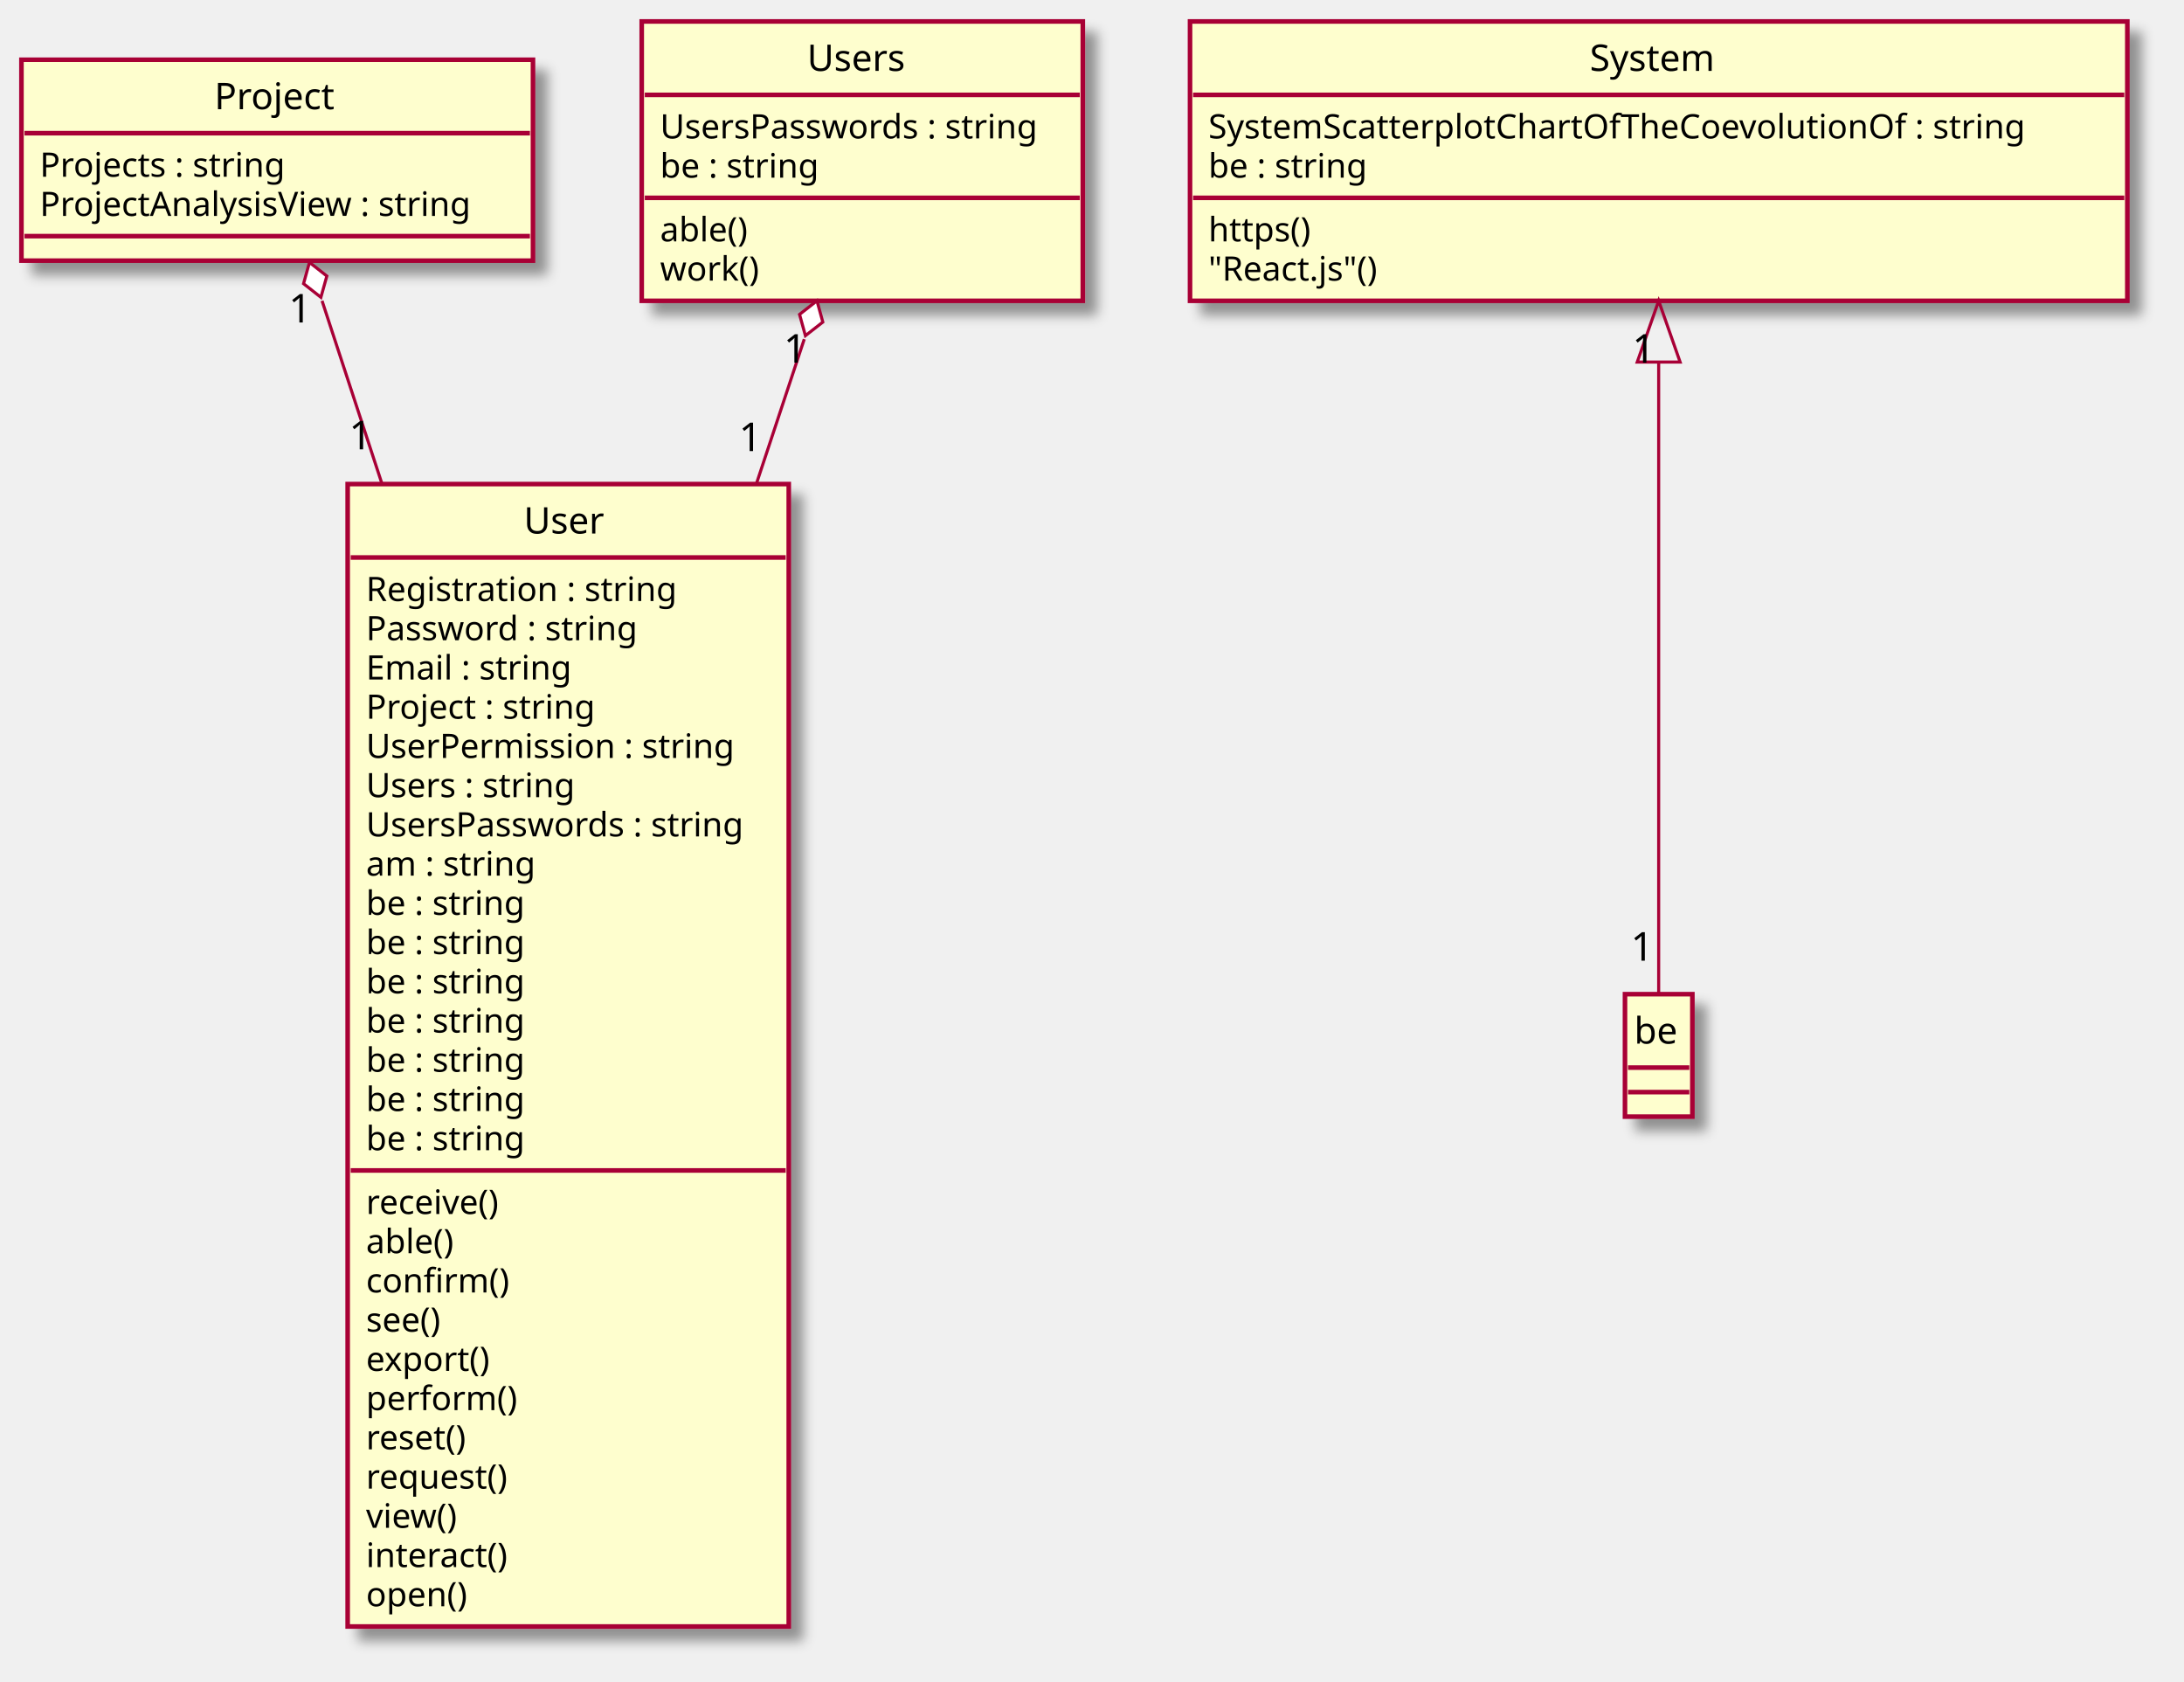
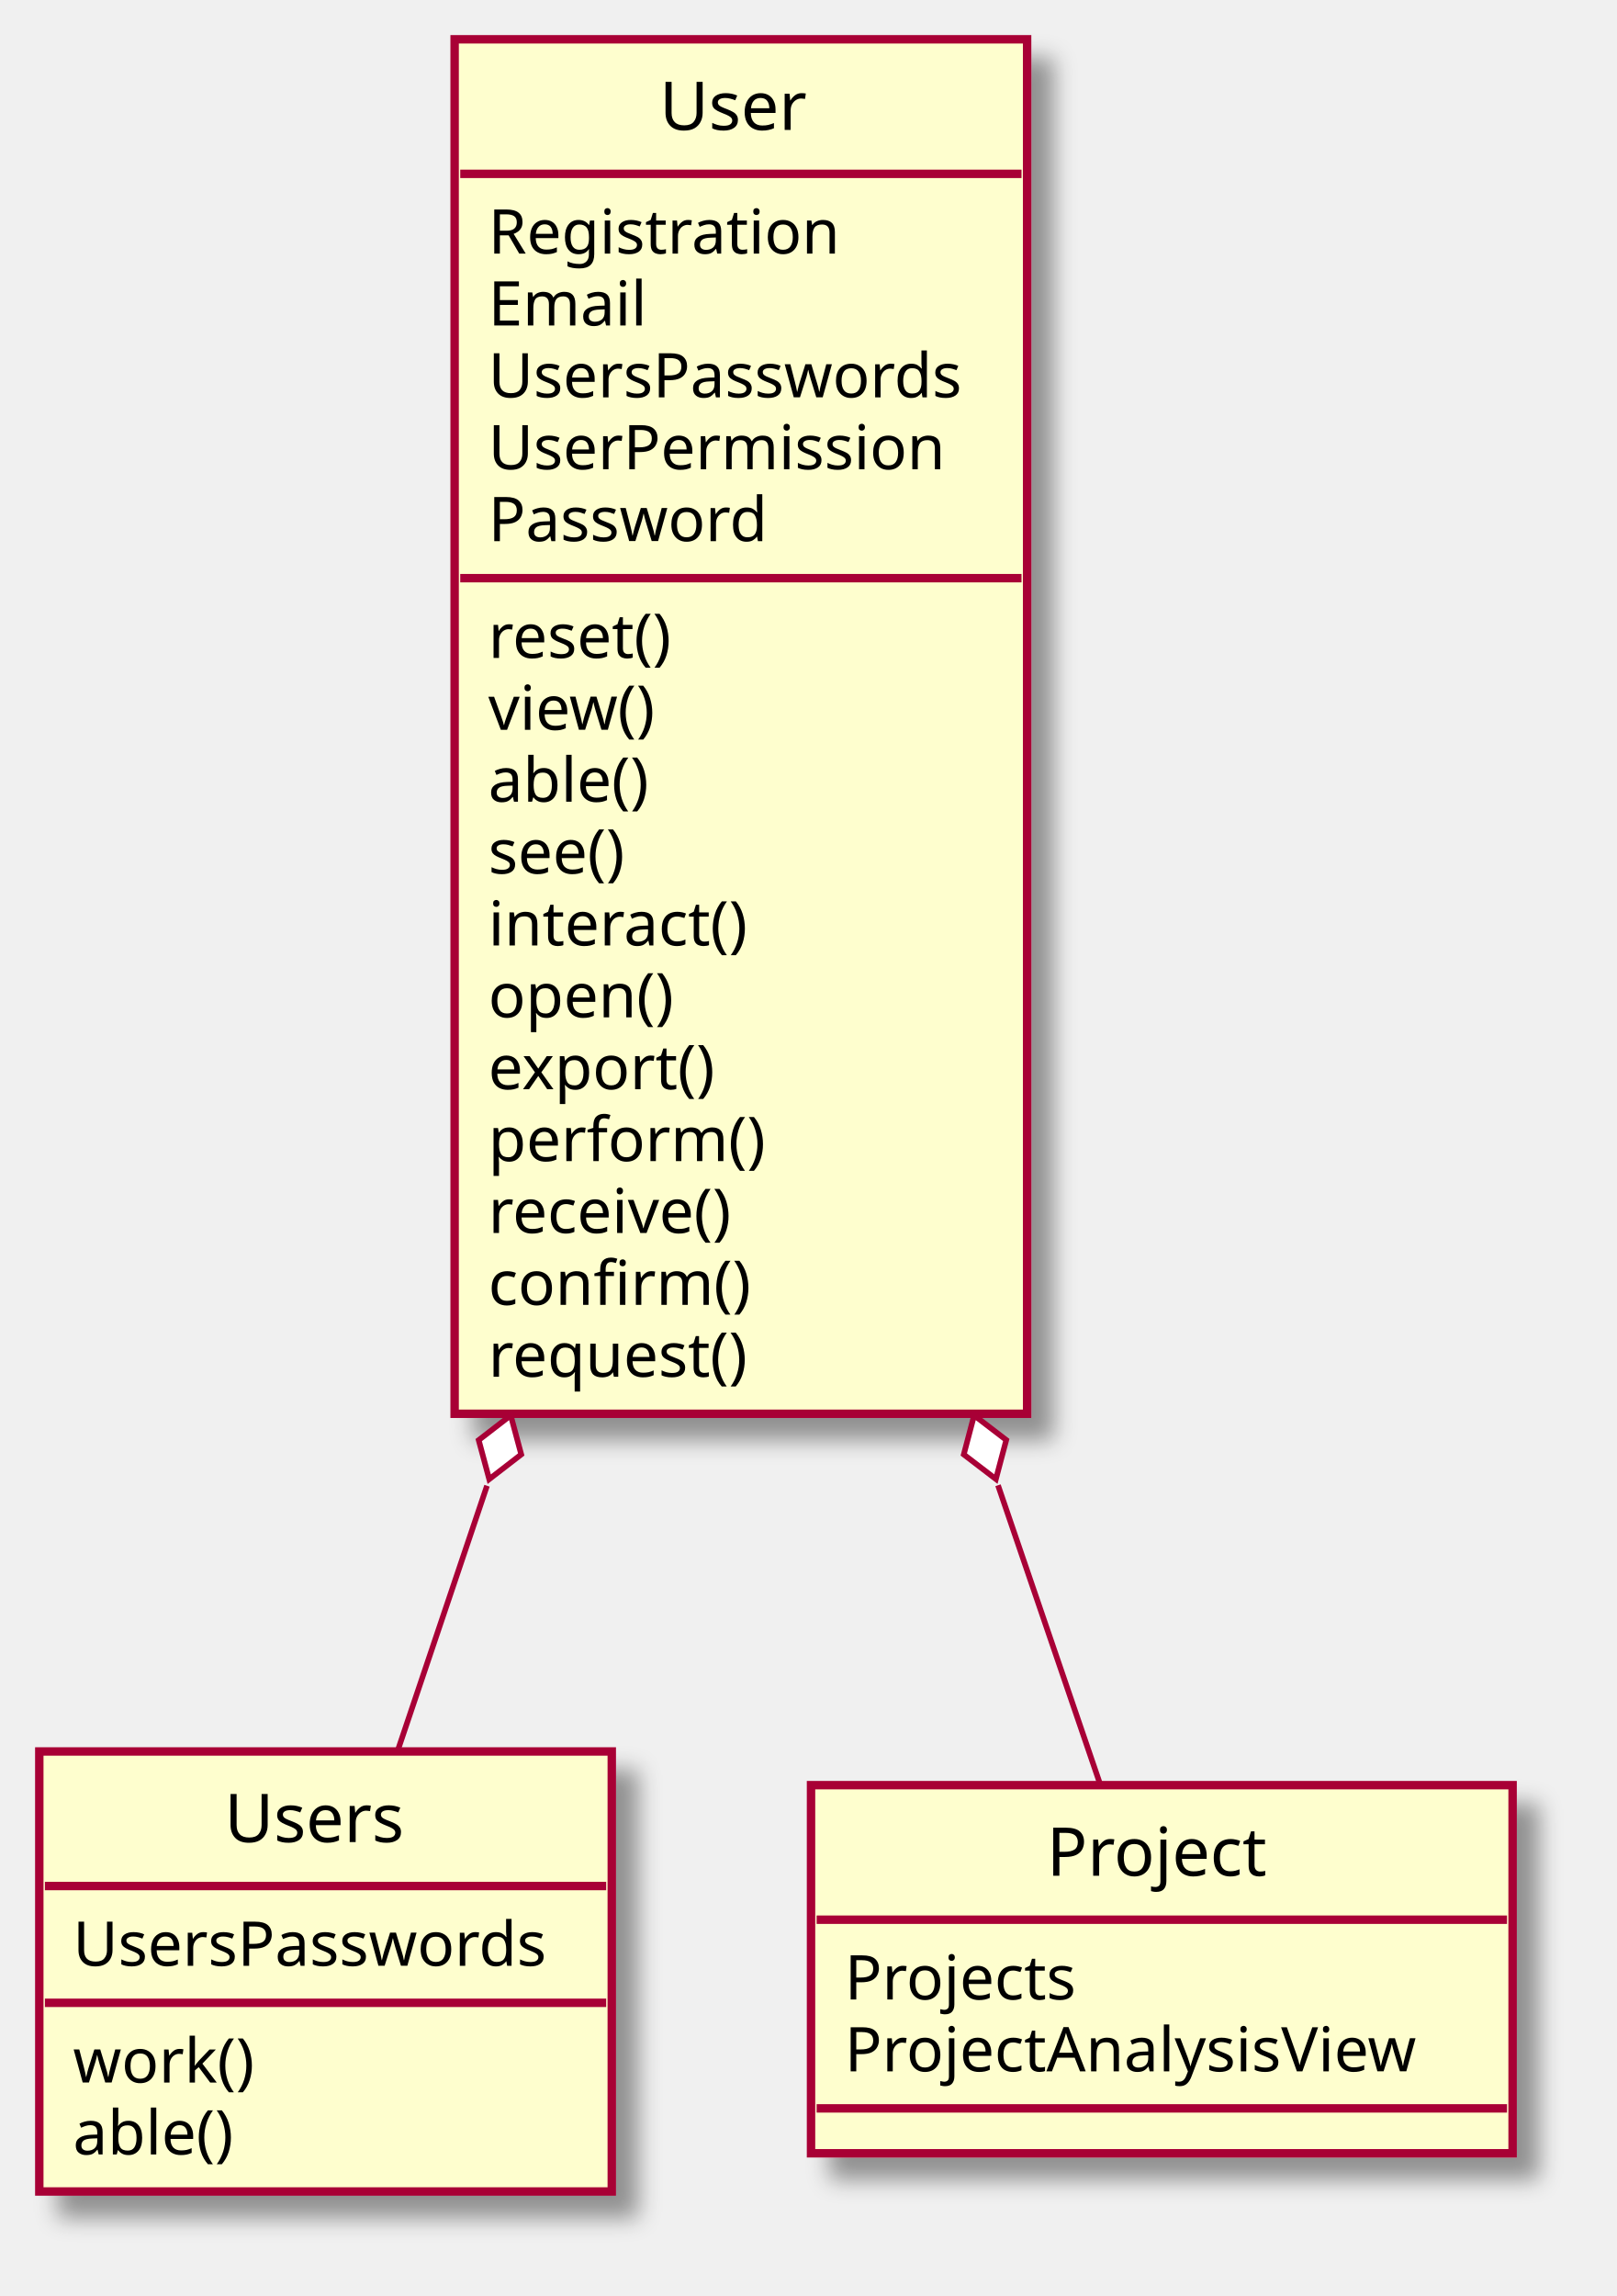
- <svg xmlns="http://www.w3.org/2000/svg" contentScriptType="application/ecmascript" contentStyleType="text/css" height="549px" preserveAspectRatio="none" style="width:713px;height:549px;" version="1.1" viewBox="0 0 713 549" width="713px" zoomAndPan="magnify">
+ <svg xmlns="http://www.w3.org/2000/svg" contentScriptType="application/ecmascript" contentStyleType="text/css" height="409px" preserveAspectRatio="none" style="width:288px;height:409px;" version="1.1" viewBox="0 0 288 409" width="288px" zoomAndPan="magnify">
  <defs>
-     <filter height="300%" id="frgaq7wgezphq" width="300%" x="-1" y="-1">
+     <filter height="300%" id="f1avtnb1nza010" width="300%" x="-1" y="-1">
      <feGaussianBlur result="blurOut" stdDeviation="2.0" />
      <feColorMatrix in="blurOut" result="blurOut2" type="matrix" values="0 0 0 0 0 0 0 0 0 0 0 0 0 0 0 0 0 0 .4 0" />
      <feOffset dx="4.0" dy="4.0" in="blurOut2" result="blurOut3" />
      <feBlend in="SourceGraphic" in2="blurOut3" mode="normal" />
    </filter>
  </defs>
  <g>
-     <rect codeLine="2" fill="#FEFECE" filter="url(#frgaq7wgezphq)" height="372.891" id="User" style="stroke: #A80036; stroke-width: 1.5;" width="144" x="113.5" y="158" />
-     <text fill="#000000" font-family="sans-serif" font-size="12" lengthAdjust="spacingAndGlyphs" textLength="29" x="171" y="174.139">User</text>
-     <line style="stroke: #A80036; stroke-width: 1.5;" x1="114.5" x2="256.5" y1="181.969" y2="181.969" />
-     <text fill="#000000" font-family="sans-serif" font-size="11" lengthAdjust="spacingAndGlyphs" textLength="109" x="119.5" y="196.179">Registration : string</text>
-     <text fill="#000000" font-family="sans-serif" font-size="11" lengthAdjust="spacingAndGlyphs" textLength="94" x="119.5" y="208.984">Password : string</text>
-     <text fill="#000000" font-family="sans-serif" font-size="11" lengthAdjust="spacingAndGlyphs" textLength="73" x="119.5" y="221.789">Email : string</text>
-     <text fill="#000000" font-family="sans-serif" font-size="11" lengthAdjust="spacingAndGlyphs" textLength="80" x="119.5" y="234.593">Project : string</text>
-     <text fill="#000000" font-family="sans-serif" font-size="11" lengthAdjust="spacingAndGlyphs" textLength="129" x="119.5" y="247.398">UserPermission : string</text>
-     <text fill="#000000" font-family="sans-serif" font-size="11" lengthAdjust="spacingAndGlyphs" textLength="74" x="119.5" y="260.203">Users : string</text>
-     <text fill="#000000" font-family="sans-serif" font-size="11" lengthAdjust="spacingAndGlyphs" textLength="132" x="119.5" y="273.007">UsersPasswords : string</text>
-     <text fill="#000000" font-family="sans-serif" font-size="11" lengthAdjust="spacingAndGlyphs" textLength="60" x="119.5" y="285.812">am : string</text>
-     <text fill="#000000" font-family="sans-serif" font-size="11" lengthAdjust="spacingAndGlyphs" textLength="57" x="119.5" y="298.617">be : string</text>
-     <text fill="#000000" font-family="sans-serif" font-size="11" lengthAdjust="spacingAndGlyphs" textLength="57" x="119.5" y="311.421">be : string</text>
-     <text fill="#000000" font-family="sans-serif" font-size="11" lengthAdjust="spacingAndGlyphs" textLength="57" x="119.5" y="324.226">be : string</text>
-     <text fill="#000000" font-family="sans-serif" font-size="11" lengthAdjust="spacingAndGlyphs" textLength="57" x="119.5" y="337.031">be : string</text>
-     <text fill="#000000" font-family="sans-serif" font-size="11" lengthAdjust="spacingAndGlyphs" textLength="57" x="119.5" y="349.835">be : string</text>
-     <text fill="#000000" font-family="sans-serif" font-size="11" lengthAdjust="spacingAndGlyphs" textLength="57" x="119.5" y="362.64">be : string</text>
-     <text fill="#000000" font-family="sans-serif" font-size="11" lengthAdjust="spacingAndGlyphs" textLength="57" x="119.5" y="375.445">be : string</text>
-     <line style="stroke: #A80036; stroke-width: 1.5;" x1="114.5" x2="256.5" y1="382.039" y2="382.039" />
-     <text fill="#000000" font-family="sans-serif" font-size="11" lengthAdjust="spacingAndGlyphs" textLength="52" x="119.5" y="396.25">receive()</text>
-     <text fill="#000000" font-family="sans-serif" font-size="11" lengthAdjust="spacingAndGlyphs" textLength="33" x="119.5" y="409.054">able()</text>
-     <text fill="#000000" font-family="sans-serif" font-size="11" lengthAdjust="spacingAndGlyphs" textLength="50" x="119.5" y="421.859">confirm()</text>
-     <text fill="#000000" font-family="sans-serif" font-size="11" lengthAdjust="spacingAndGlyphs" textLength="30" x="119.5" y="434.664">see()</text>
-     <text fill="#000000" font-family="sans-serif" font-size="11" lengthAdjust="spacingAndGlyphs" textLength="45" x="119.5" y="447.468">export()</text>
-     <text fill="#000000" font-family="sans-serif" font-size="11" lengthAdjust="spacingAndGlyphs" textLength="53" x="119.5" y="460.273">perform()</text>
-     <text fill="#000000" font-family="sans-serif" font-size="11" lengthAdjust="spacingAndGlyphs" textLength="38" x="119.5" y="473.078">reset()</text>
-     <text fill="#000000" font-family="sans-serif" font-size="11" lengthAdjust="spacingAndGlyphs" textLength="52" x="119.5" y="485.882">request()</text>
-     <text fill="#000000" font-family="sans-serif" font-size="11" lengthAdjust="spacingAndGlyphs" textLength="35" x="119.5" y="498.687">view()</text>
-     <text fill="#000000" font-family="sans-serif" font-size="11" lengthAdjust="spacingAndGlyphs" textLength="51" x="119.5" y="511.492">interact()</text>
-     <text fill="#000000" font-family="sans-serif" font-size="11" lengthAdjust="spacingAndGlyphs" textLength="37" x="119.5" y="524.296">open()</text>
-     <rect codeLine="30" fill="#FEFECE" filter="url(#frgaq7wgezphq)" height="91.188" id="System" style="stroke: #A80036; stroke-width: 1.5;" width="306" x="388.5" y="7" />
-     <text fill="#000000" font-family="sans-serif" font-size="12" lengthAdjust="spacingAndGlyphs" textLength="45" x="519" y="23.139">System</text>
-     <line style="stroke: #A80036; stroke-width: 1.5;" x1="389.5" x2="693.5" y1="30.969" y2="30.969" />
-     <text fill="#000000" font-family="sans-serif" font-size="11" lengthAdjust="spacingAndGlyphs" textLength="294" x="394.5" y="45.179">SystemScatterplotChartOfTheCoevolutionOf : string</text>
-     <text fill="#000000" font-family="sans-serif" font-size="11" lengthAdjust="spacingAndGlyphs" textLength="57" x="394.5" y="57.984">be : string</text>
-     <line style="stroke: #A80036; stroke-width: 1.5;" x1="389.5" x2="693.5" y1="64.578" y2="64.578" />
-     <text fill="#000000" font-family="sans-serif" font-size="11" lengthAdjust="spacingAndGlyphs" textLength="36" x="394.5" y="78.789">https()</text>
-     <text fill="#000000" font-family="sans-serif" font-size="11" lengthAdjust="spacingAndGlyphs" textLength="62" x="394.5" y="91.593">"React.js"()</text>
-     <rect codeLine="36" fill="#FEFECE" filter="url(#frgaq7wgezphq)" height="65.578" id="Project" style="stroke: #A80036; stroke-width: 1.5;" width="167" x="7" y="19.5" />
-     <text fill="#000000" font-family="sans-serif" font-size="12" lengthAdjust="spacingAndGlyphs" textLength="41" x="70" y="35.639">Project</text>
-     <line style="stroke: #A80036; stroke-width: 1.5;" x1="8" x2="173" y1="43.469" y2="43.469" />
-     <text fill="#000000" font-family="sans-serif" font-size="11" lengthAdjust="spacingAndGlyphs" textLength="86" x="13" y="57.679">Projects : string</text>
-     <text fill="#000000" font-family="sans-serif" font-size="11" lengthAdjust="spacingAndGlyphs" textLength="155" x="13" y="70.484">ProjectAnalysisView : string</text>
-     <line style="stroke: #A80036; stroke-width: 1.5;" x1="8" x2="173" y1="77.078" y2="77.078" />
-     <rect codeLine="40" fill="#FEFECE" filter="url(#frgaq7wgezphq)" height="91.188" id="Users" style="stroke: #A80036; stroke-width: 1.5;" width="144" x="209.5" y="7" />
-     <text fill="#000000" font-family="sans-serif" font-size="12" lengthAdjust="spacingAndGlyphs" textLength="36" x="263.5" y="23.139">Users</text>
-     <line style="stroke: #A80036; stroke-width: 1.5;" x1="210.5" x2="352.5" y1="30.969" y2="30.969" />
-     <text fill="#000000" font-family="sans-serif" font-size="11" lengthAdjust="spacingAndGlyphs" textLength="132" x="215.5" y="45.179">UsersPasswords : string</text>
-     <text fill="#000000" font-family="sans-serif" font-size="11" lengthAdjust="spacingAndGlyphs" textLength="57" x="215.5" y="57.984">be : string</text>
-     <line style="stroke: #A80036; stroke-width: 1.5;" x1="210.5" x2="352.5" y1="64.578" y2="64.578" />
-     <text fill="#000000" font-family="sans-serif" font-size="11" lengthAdjust="spacingAndGlyphs" textLength="33" x="215.5" y="78.789">able()</text>
-     <text fill="#000000" font-family="sans-serif" font-size="11" lengthAdjust="spacingAndGlyphs" textLength="34" x="215.5" y="91.593">work()</text>
-     <rect fill="#FEFECE" filter="url(#frgaq7wgezphq)" height="39.969" id="be" style="stroke: #A80036; stroke-width: 1.5;" width="22" x="530.5" y="324.5" />
-     <text fill="#000000" font-family="sans-serif" font-size="12" lengthAdjust="spacingAndGlyphs" textLength="16" x="533.5" y="340.639">be</text>
-     <line style="stroke: #A80036; stroke-width: 1.5;" x1="531.5" x2="551.5" y1="348.469" y2="348.469" />
-     <line style="stroke: #A80036; stroke-width: 1.5;" x1="531.5" x2="551.5" y1="356.469" y2="356.469" />
-     <path codeLine="46" d="M105.138,98.186 C110.71,115.193 117.464,135.811 124.663,157.787 " fill="none" id="Project&lt;-User" style="stroke: #A80036; stroke-width: 1.0;" />
-     <polygon fill="#FFFFFF" points="101.03,85.643,99.096,92.59,104.765,97.047,106.699,90.1,101.03,85.643" style="stroke: #A80036; stroke-width: 1.0;" />
-     <text fill="#000000" font-family="sans-serif" font-size="13" lengthAdjust="spacingAndGlyphs" textLength="8" x="94.234" y="105.255">1</text>
-     <text fill="#000000" font-family="sans-serif" font-size="13" lengthAdjust="spacingAndGlyphs" textLength="8" x="113.928" y="146.666">1</text>
-     <path codeLine="47" d="M262.566,110.696 C257.86,124.912 252.556,140.935 246.989,157.753 " fill="none" id="Users&lt;-User" style="stroke: #A80036; stroke-width: 1.0;" />
-     <polygon fill="#FFFFFF" points="266.71,98.177,261.027,102.616,262.939,109.569,268.622,105.13,266.71,98.177" style="stroke: #A80036; stroke-width: 1.0;" />
-     <text fill="#000000" font-family="sans-serif" font-size="13" lengthAdjust="spacingAndGlyphs" textLength="8" x="255.833" y="118.382">1</text>
-     <text fill="#000000" font-family="sans-serif" font-size="13" lengthAdjust="spacingAndGlyphs" textLength="8" x="241.235" y="147.237">1</text>
-     <path codeLine="48" d="M541.5,118.394 C541.5,184.519 541.5,283.034 541.5,324.266 " fill="none" id="System&lt;-be" style="stroke: #A80036; stroke-width: 1.0;" />
-     <polygon fill="none" points="534.5,118.177,541.5,98.177,548.5,118.177,534.5,118.177" style="stroke: #A80036; stroke-width: 1.0;" />
-     <text fill="#000000" font-family="sans-serif" font-size="13" lengthAdjust="spacingAndGlyphs" textLength="8" x="532.888" y="118.382">1</text>
-     <text fill="#000000" font-family="sans-serif" font-size="13" lengthAdjust="spacingAndGlyphs" textLength="8" x="532.375" y="313.556">1</text>
+     <rect codeLine="2" fill="#FEFECE" filter="url(#f1avtnb1nza010)" height="244.844" id="User" style="stroke: #A80036; stroke-width: 1.5;" width="102" x="81" y="7" />
+     <text fill="#000000" font-family="sans-serif" font-size="12" lengthAdjust="spacingAndGlyphs" textLength="29" x="117.5" y="23.139">User</text>
+     <line style="stroke: #A80036; stroke-width: 1.5;" x1="82" x2="182" y1="30.969" y2="30.969" />
+     <text fill="#000000" font-family="sans-serif" font-size="11" lengthAdjust="spacingAndGlyphs" textLength="67" x="87" y="45.179">Registration</text>
+     <text fill="#000000" font-family="sans-serif" font-size="11" lengthAdjust="spacingAndGlyphs" textLength="31" x="87" y="57.984">Email</text>
+     <text fill="#000000" font-family="sans-serif" font-size="11" lengthAdjust="spacingAndGlyphs" textLength="90" x="87" y="70.789">UsersPasswords</text>
+     <text fill="#000000" font-family="sans-serif" font-size="11" lengthAdjust="spacingAndGlyphs" textLength="87" x="87" y="83.593">UserPermission</text>
+     <text fill="#000000" font-family="sans-serif" font-size="11" lengthAdjust="spacingAndGlyphs" textLength="52" x="87" y="96.398">Password</text>
+     <line style="stroke: #A80036; stroke-width: 1.5;" x1="82" x2="182" y1="102.992" y2="102.992" />
+     <text fill="#000000" font-family="sans-serif" font-size="11" lengthAdjust="spacingAndGlyphs" textLength="38" x="87" y="117.203">reset()</text>
+     <text fill="#000000" font-family="sans-serif" font-size="11" lengthAdjust="spacingAndGlyphs" textLength="35" x="87" y="130.007">view()</text>
+     <text fill="#000000" font-family="sans-serif" font-size="11" lengthAdjust="spacingAndGlyphs" textLength="33" x="87" y="142.812">able()</text>
+     <text fill="#000000" font-family="sans-serif" font-size="11" lengthAdjust="spacingAndGlyphs" textLength="30" x="87" y="155.617">see()</text>
+     <text fill="#000000" font-family="sans-serif" font-size="11" lengthAdjust="spacingAndGlyphs" textLength="51" x="87" y="168.421">interact()</text>
+     <text fill="#000000" font-family="sans-serif" font-size="11" lengthAdjust="spacingAndGlyphs" textLength="37" x="87" y="181.226">open()</text>
+     <text fill="#000000" font-family="sans-serif" font-size="11" lengthAdjust="spacingAndGlyphs" textLength="45" x="87" y="194.031">export()</text>
+     <text fill="#000000" font-family="sans-serif" font-size="11" lengthAdjust="spacingAndGlyphs" textLength="53" x="87" y="206.835">perform()</text>
+     <text fill="#000000" font-family="sans-serif" font-size="11" lengthAdjust="spacingAndGlyphs" textLength="52" x="87" y="219.64">receive()</text>
+     <text fill="#000000" font-family="sans-serif" font-size="11" lengthAdjust="spacingAndGlyphs" textLength="50" x="87" y="232.445">confirm()</text>
+     <text fill="#000000" font-family="sans-serif" font-size="11" lengthAdjust="spacingAndGlyphs" textLength="52" x="87" y="245.25">request()</text>
+     <rect codeLine="20" fill="#FEFECE" filter="url(#f1avtnb1nza010)" height="78.383" id="Users" style="stroke: #A80036; stroke-width: 1.5;" width="102" x="7" y="312" />
+     <text fill="#000000" font-family="sans-serif" font-size="12" lengthAdjust="spacingAndGlyphs" textLength="36" x="40" y="328.139">Users</text>
+     <line style="stroke: #A80036; stroke-width: 1.5;" x1="8" x2="108" y1="335.969" y2="335.969" />
+     <text fill="#000000" font-family="sans-serif" font-size="11" lengthAdjust="spacingAndGlyphs" textLength="90" x="13" y="350.179">UsersPasswords</text>
+     <line style="stroke: #A80036; stroke-width: 1.5;" x1="8" x2="108" y1="356.773" y2="356.773" />
+     <text fill="#000000" font-family="sans-serif" font-size="11" lengthAdjust="spacingAndGlyphs" textLength="34" x="13" y="370.984">work()</text>
+     <text fill="#000000" font-family="sans-serif" font-size="11" lengthAdjust="spacingAndGlyphs" textLength="33" x="13" y="383.789">able()</text>
+     <rect codeLine="25" fill="#FEFECE" filter="url(#f1avtnb1nza010)" height="65.578" id="Project" style="stroke: #A80036; stroke-width: 1.5;" width="125" x="144.5" y="318" />
+     <text fill="#000000" font-family="sans-serif" font-size="12" lengthAdjust="spacingAndGlyphs" textLength="41" x="186.5" y="334.139">Project</text>
+     <line style="stroke: #A80036; stroke-width: 1.5;" x1="145.5" x2="268.5" y1="341.969" y2="341.969" />
+     <text fill="#000000" font-family="sans-serif" font-size="11" lengthAdjust="spacingAndGlyphs" textLength="44" x="150.5" y="356.179">Projects</text>
+     <text fill="#000000" font-family="sans-serif" font-size="11" lengthAdjust="spacingAndGlyphs" textLength="113" x="150.5" y="368.984">ProjectAnalysisView</text>
+     <line style="stroke: #A80036; stroke-width: 1.5;" x1="145.5" x2="268.5" y1="375.578" y2="375.578" />
+     <path codeLine="29" d="M177.813,264.578 C184.58,284.385 190.968,303.079 196.032,317.9 " fill="none" id="User&lt;-Project" style="stroke: #A80036; stroke-width: 1.0;" />
+     <polygon fill="#FFFFFF" points="173.558,252.126,171.713,259.097,177.438,263.481,179.283,256.51,173.558,252.126" style="stroke: #A80036; stroke-width: 1.0;" />
+     <path codeLine="30" d="M86.769,264.665 C81.02,281.718 75.55,297.943 70.954,311.577 " fill="none" id="User&lt;-Users" style="stroke: #A80036; stroke-width: 1.0;" />
+     <polygon fill="#FFFFFF" points="90.996,252.126,85.289,256.534,87.163,263.497,92.87,259.089,90.996,252.126" style="stroke: #A80036; stroke-width: 1.0;" />
  </g>
</svg>
